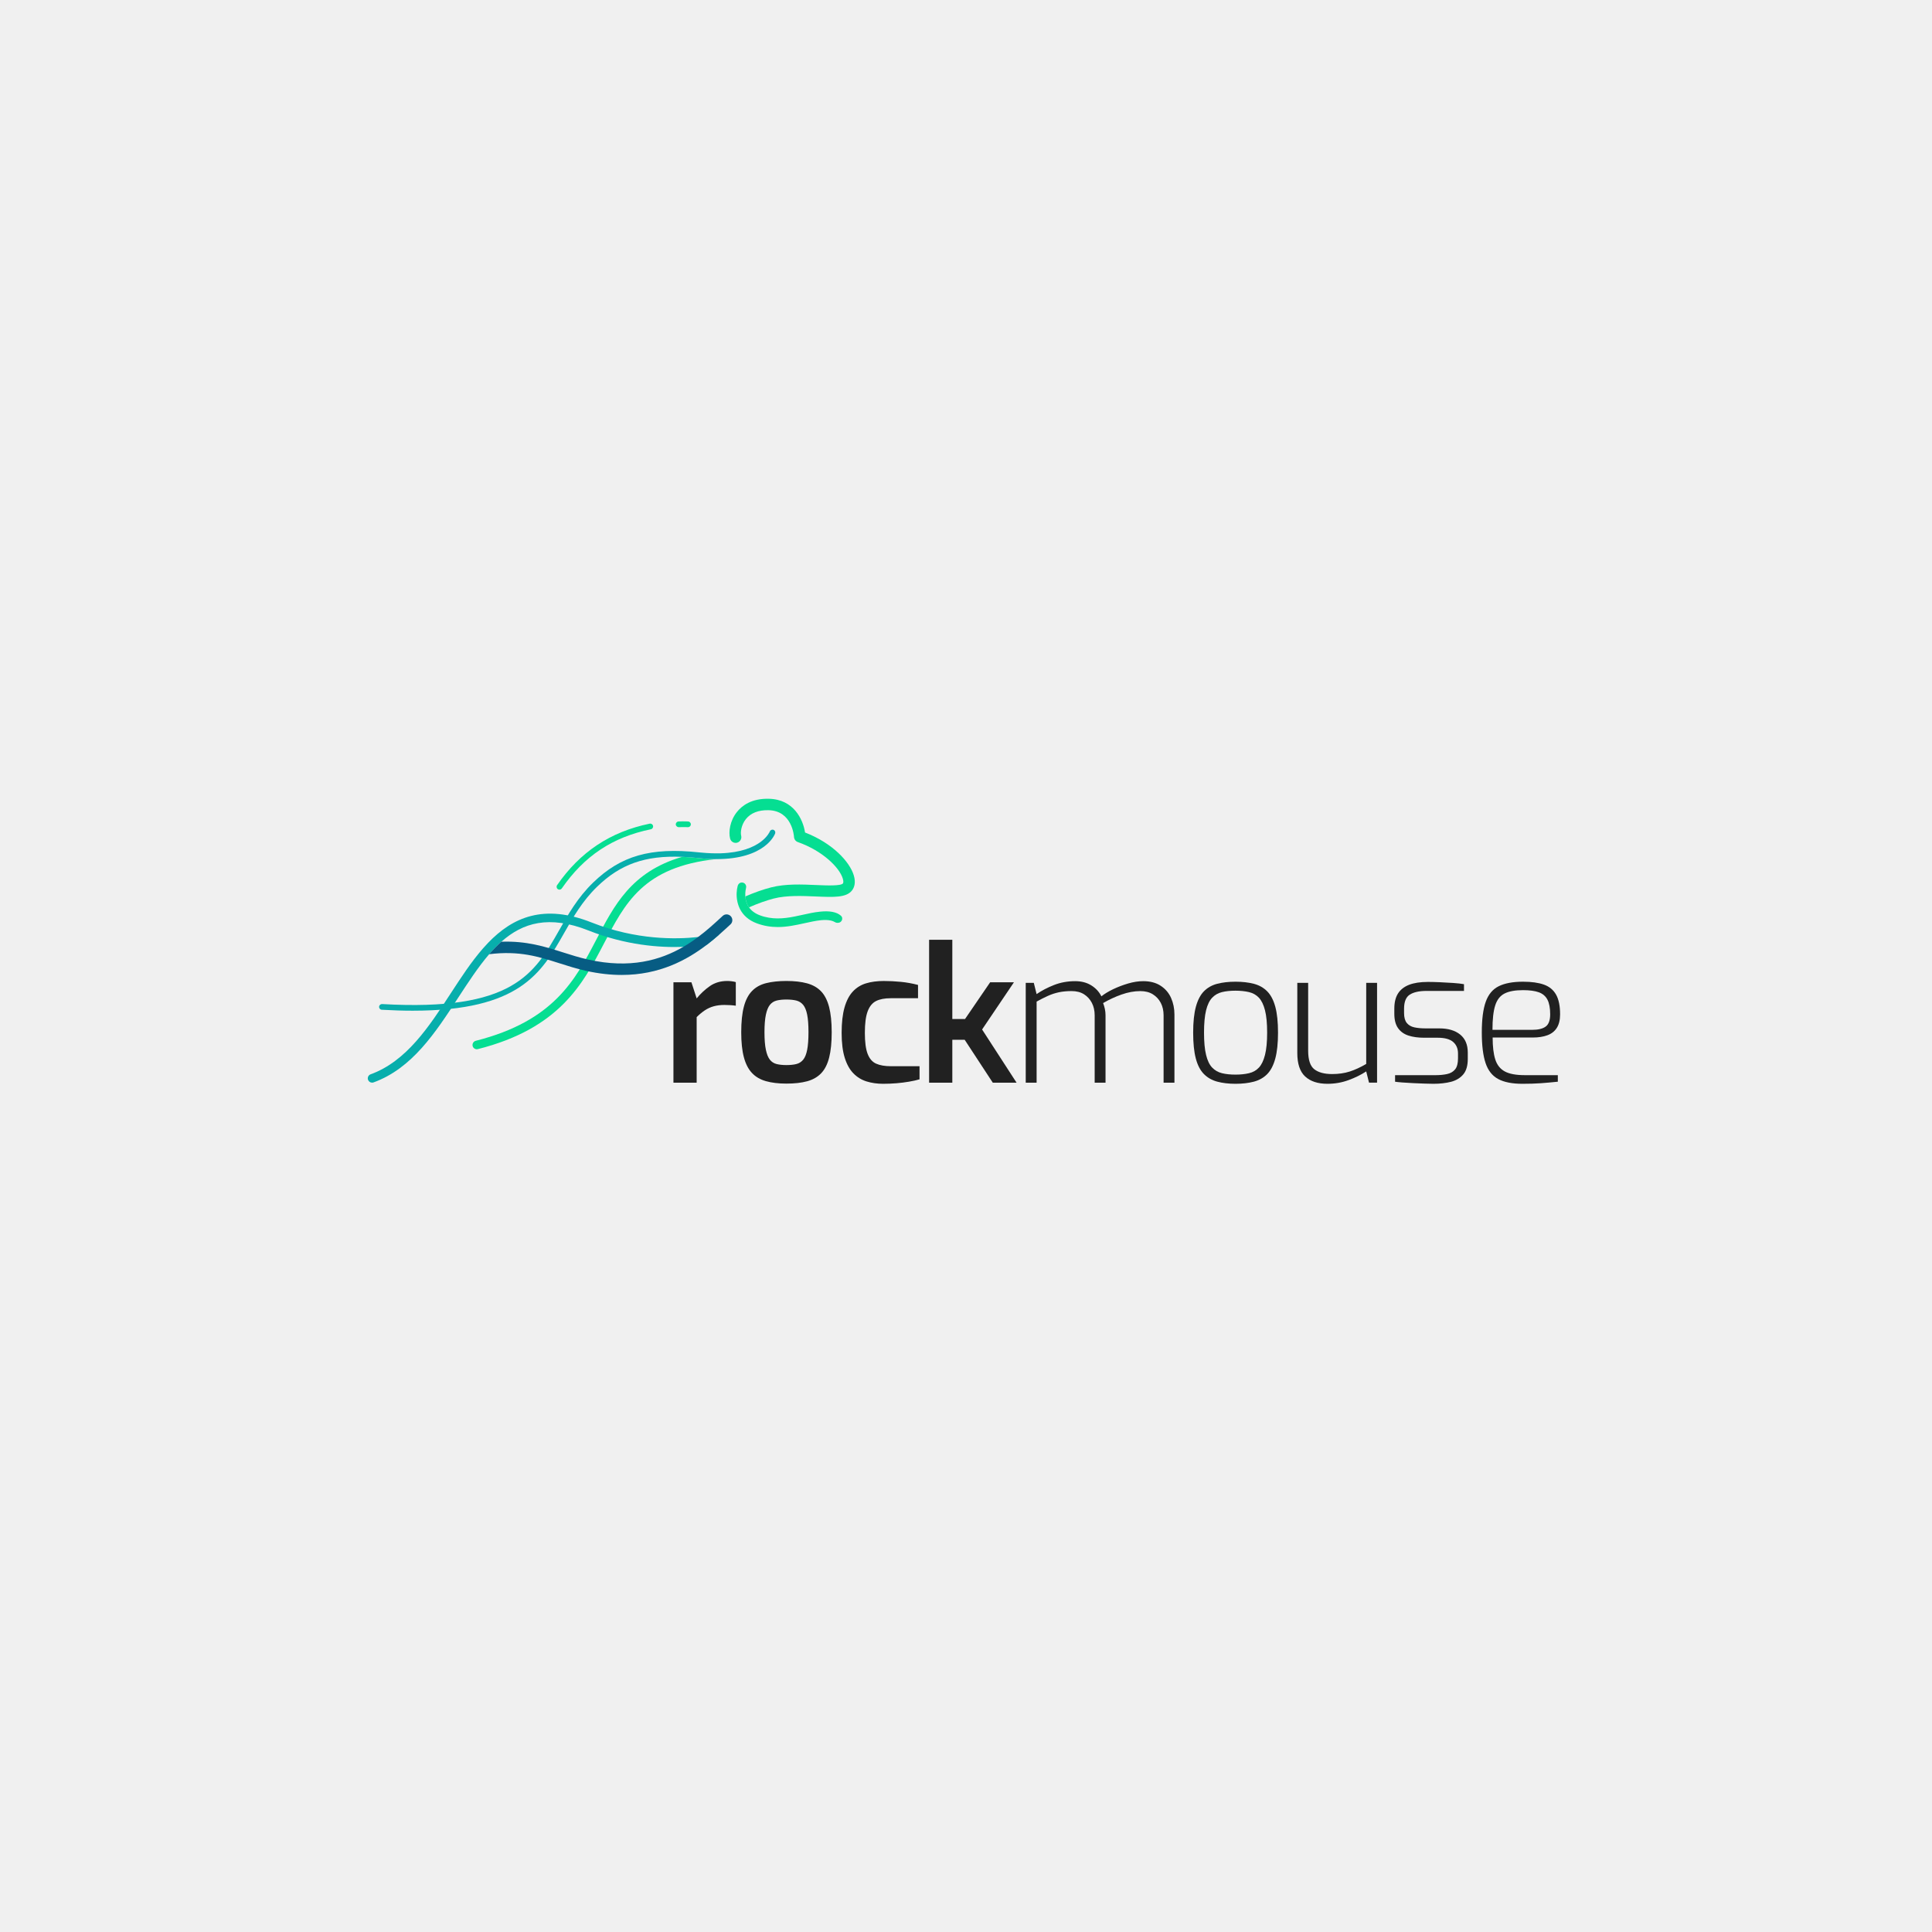
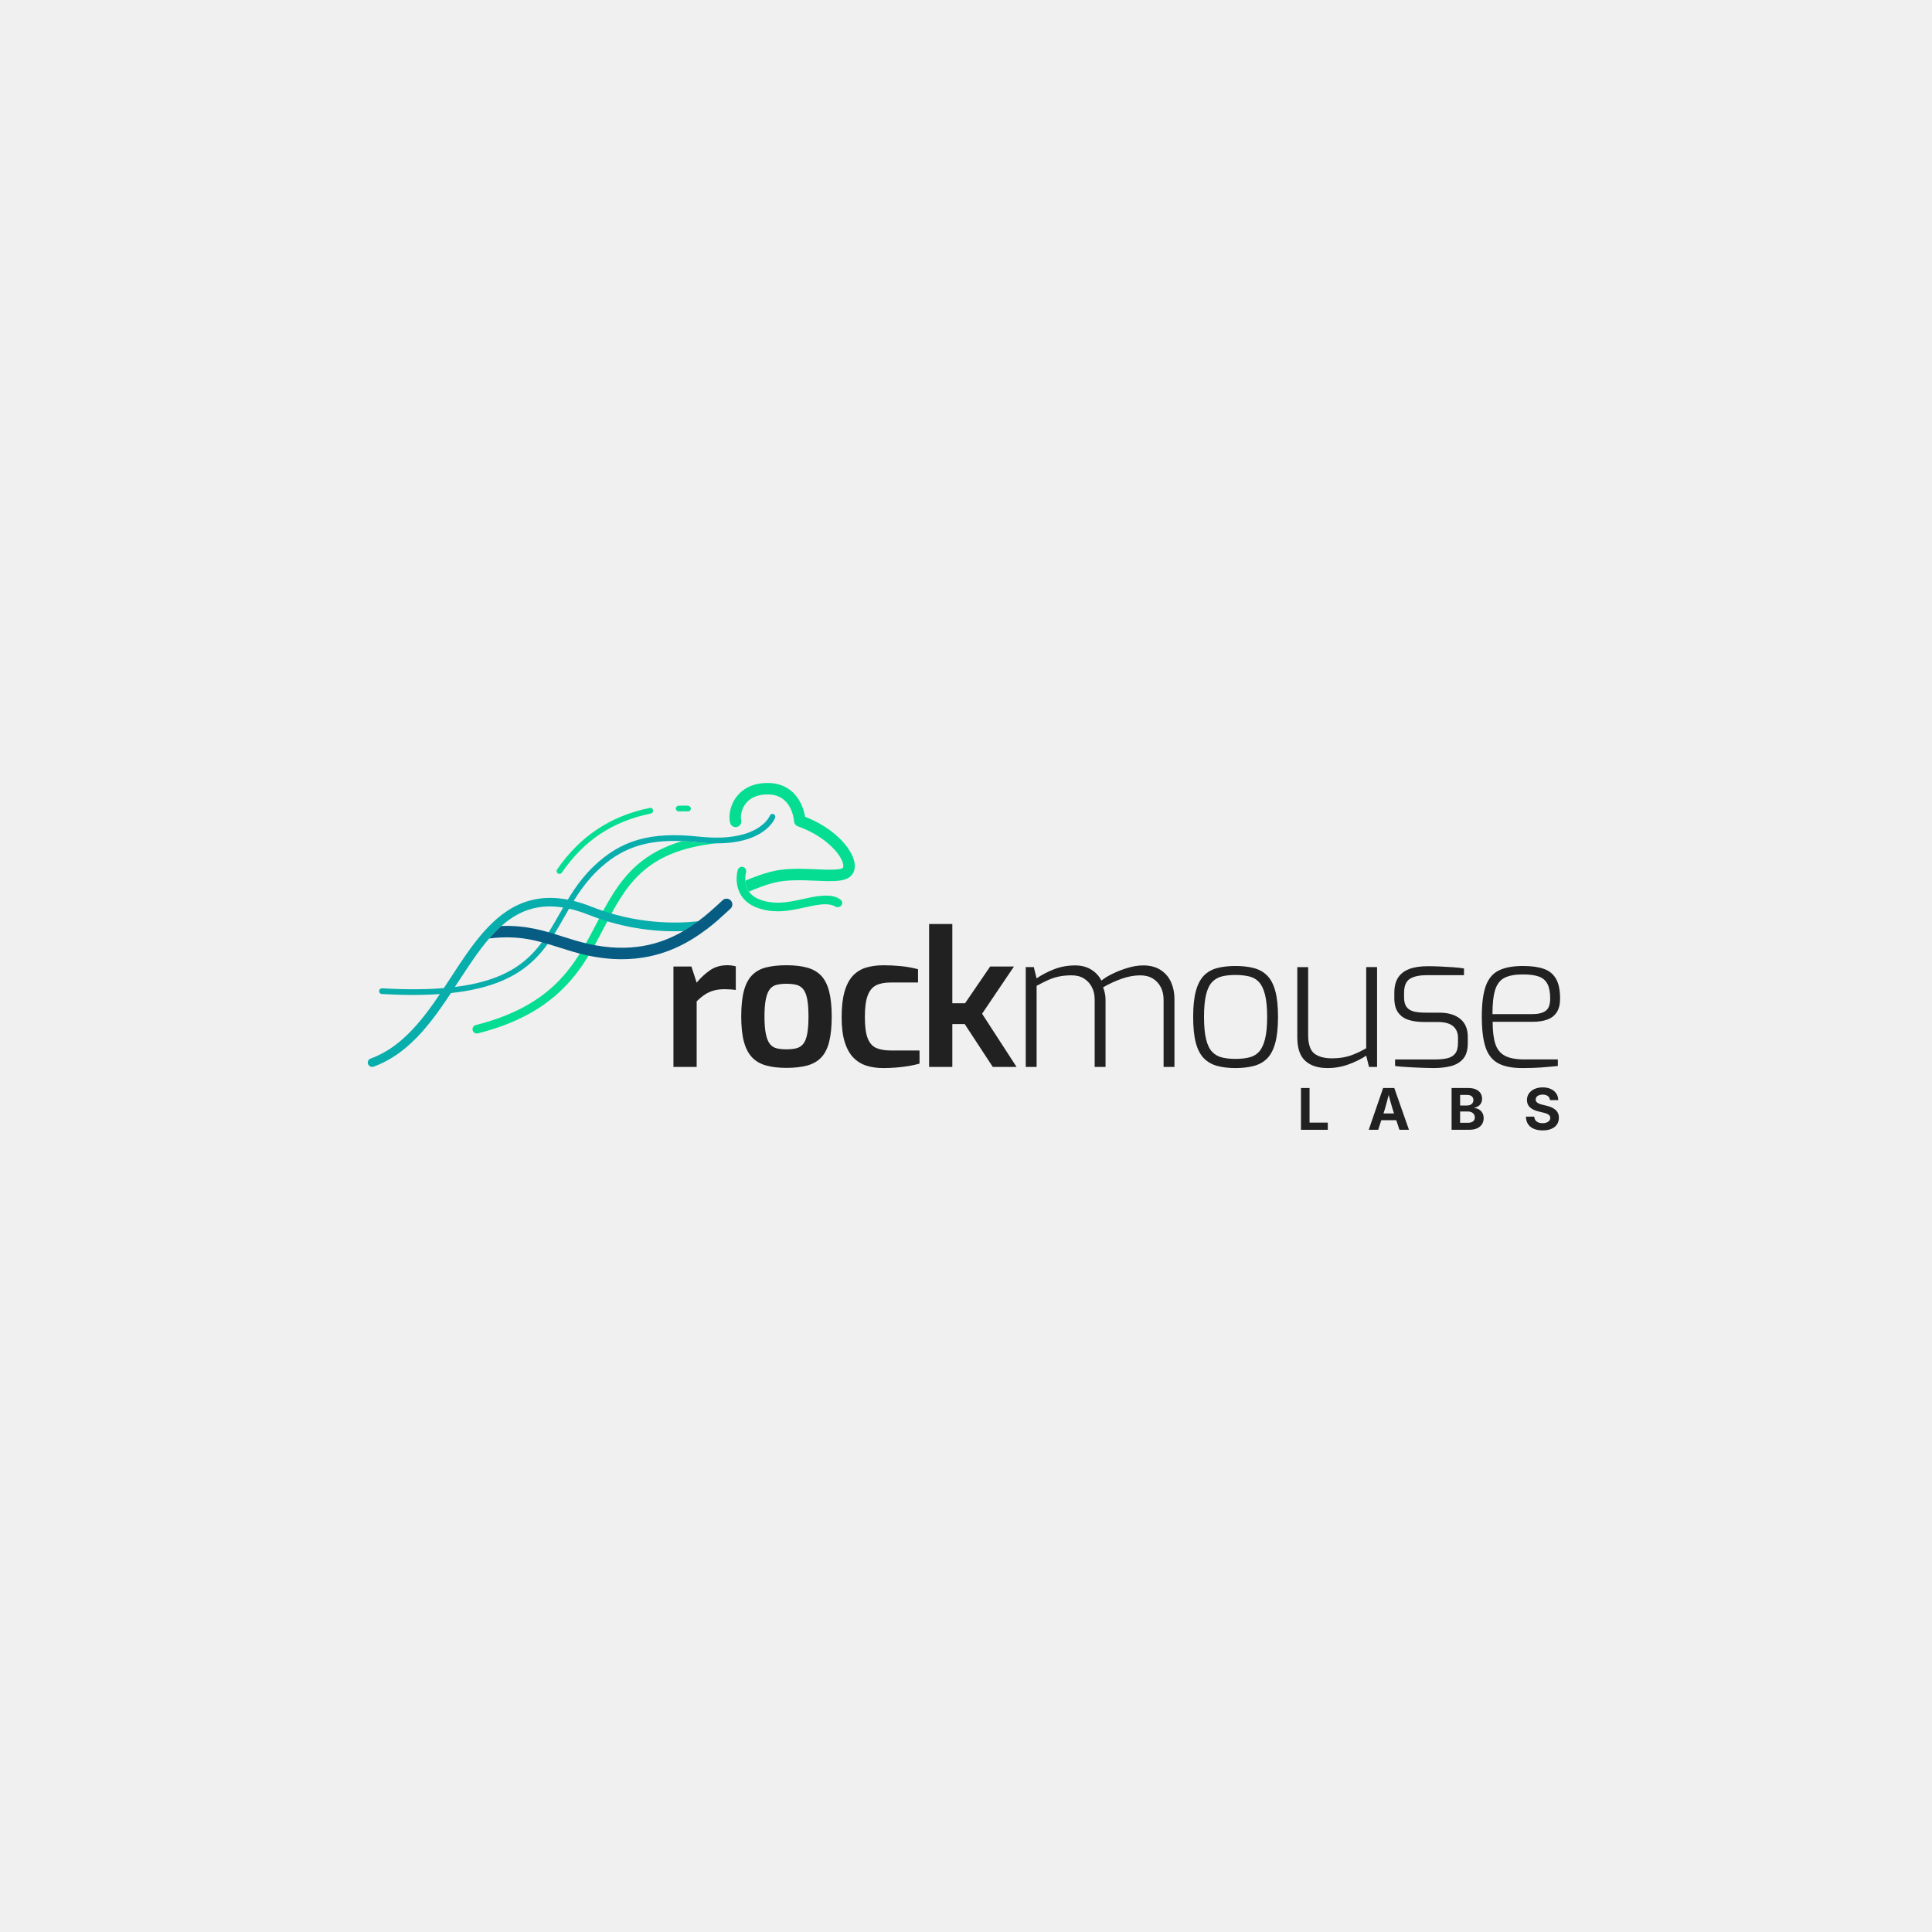
<svg xmlns="http://www.w3.org/2000/svg" version="1.1" id="Layer_1" x="0px" y="0px" viewBox="0 0 1000 1000" style="enable-background:new 0 0 1000 1000;" xml:space="preserve">
  <style type="text/css">
	.st0{fill:#212121;}
	.st1{fill:#05DE92;}
	.st2{fill:#07AEAC;}
	.st3{fill:#075C83;}
	.st4{fill:#FFFFFF;}
</style>
  <g>
    <g>
      <g>
        <g>
-           <path class="st1" d="M433.85,477.64l-0.43,0.02c-0.45,0.01-0.87-0.12-1.24-0.36c-0.87-0.53-3.01-1.44-7.24-1.01      c-2.77,0.29-5.58,0.91-8.56,1.57c-4.42,0.97-8.94,1.97-13.77,1.97c-1.79,0-3.62-0.13-5.5-0.46c-1.8-0.31-3.61-0.8-5.38-1.45      c-4.43-1.64-7.11-4.34-8.66-7.29c-0.68-1.32-1.14-2.7-1.42-4.05c-0.64-3.02-0.38-5.95,0.17-8.01c0.27-1.04,1.15-1.84,2.23-1.79      c1.51,0.04,2.47,1.47,2.1,2.81c-0.04,0.17-0.53,2.04-0.37,4.41c0.13,1.77,0.62,3.81,1.91,5.65c1.15,1.63,2.92,3.09,5.6,4.1      c1.49,0.57,3.04,0.98,4.58,1.23c6.11,1.06,11.92-0.22,17.55-1.47c2.98-0.66,6.05-1.35,9.09-1.64c4.94-0.52,8.55,0.17,10.7,2.06      c0.03,0.01,0.04,0.03,0.06,0.04C436.67,475.22,435.73,477.56,433.85,477.64z" />
+           <path class="st1" d="M433.85,469.5l-0.43,0.02c-0.45,0.01-0.87-0.12-1.24-0.36c-0.87-0.53-3.01-1.44-7.24-1.01      c-2.77,0.29-5.58,0.91-8.56,1.57c-4.42,0.97-8.94,1.97-13.77,1.97c-1.79,0-3.62-0.13-5.5-0.46c-1.8-0.31-3.61-0.8-5.38-1.45      c-4.43-1.64-7.11-4.34-8.66-7.29c-0.68-1.32-1.14-2.7-1.42-4.05c-0.64-3.02-0.38-5.95,0.17-8.01c0.27-1.04,1.15-1.84,2.23-1.79      c1.51,0.04,2.47,1.47,2.1,2.81c-0.04,0.17-0.53,2.04-0.37,4.41c0.13,1.77,0.62,3.81,1.91,5.65c1.15,1.63,2.92,3.09,5.6,4.1      c1.49,0.57,3.04,0.98,4.58,1.23c6.11,1.06,11.92-0.22,17.55-1.47c2.98-0.66,6.05-1.35,9.09-1.64c4.94-0.52,8.55,0.17,10.7,2.06      c0.03,0.01,0.04,0.03,0.06,0.04C436.67,467.08,435.73,469.42,433.85,469.5z" />
        </g>
      </g>
      <g>
        <g>
-           <path class="st1" d="M370.78,444.66c-37.91,3.96-47.37,22.99-58.31,43.95c-10.69,20.5-22.81,43.71-65.13,54.41      c-0.18,0.04-0.37,0.07-0.55,0.07c-0.99,0-1.9-0.67-2.15-1.67c-0.3-1.2,0.42-2.4,1.62-2.71c40.37-10.21,51.51-31.53,62.27-52.14      c9.29-17.8,18.14-35.39,44.58-43.07c2.67,0.1,5.47,0.33,8.4,0.64C364.89,444.5,367.97,444.66,370.78,444.66z" />
+           <path class="st1" d="M370.78,436.52c-37.91,3.96-47.37,22.99-58.31,43.95c-10.69,20.5-22.81,43.71-65.13,54.41      c-0.18,0.04-0.37,0.07-0.55,0.07c-0.99,0-1.9-0.67-2.15-1.67c-0.3-1.2,0.42-2.4,1.62-2.71c40.37-10.21,51.51-31.53,62.27-52.14      c9.29-17.8,18.14-35.39,44.58-43.07c2.67,0.1,5.47,0.33,8.4,0.64C364.89,436.35,367.97,436.52,370.78,436.52z" />
        </g>
      </g>
      <g>
        <g>
-           <path class="st2" d="M401.21,431.4c-0.22,0.59-5.13,13.31-30.43,13.27c-2.82,0-5.9-0.16-9.26-0.53      c-2.93-0.31-5.74-0.53-8.4-0.64c-19.27-0.8-32.06,3.82-44.06,15.46c-7.66,7.43-12.42,15.81-17.03,23.92      c-11.72,20.65-22.87,40.26-78.39,40.26c-4.97,0-10.3-0.16-16.02-0.49c-0.82-0.04-1.44-0.74-1.39-1.56      c0.04-0.82,0.76-1.44,1.57-1.39c67.71,3.88,78.81-15.67,91.66-38.28c4.71-8.29,9.57-16.87,17.53-24.59      c14.39-13.93,29.76-18.32,54.86-15.64c0.33,0.03,0.64,0.07,0.95,0.09c3.81,0.37,7.22,0.47,10.26,0.39      c21.11-0.7,25.33-11.15,25.39-11.28c0.28-0.76,1.13-1.16,1.9-0.87C401.09,429.78,401.48,430.62,401.21,431.4z" />
+           <path class="st2" d="M401.21,423.25c-0.22,0.59-5.13,13.31-30.43,13.27c-2.82,0-5.9-0.16-9.26-0.53      c-2.93-0.31-5.74-0.53-8.4-0.64c-19.27-0.8-32.06,3.82-44.06,15.46c-7.66,7.43-12.42,15.81-17.03,23.92      c-11.72,20.65-22.87,40.26-78.39,40.26c-4.97,0-10.3-0.16-16.02-0.49c-0.82-0.04-1.44-0.74-1.39-1.56      c0.04-0.82,0.76-1.44,1.57-1.39c67.71,3.88,78.81-15.67,91.66-38.28c4.71-8.29,9.57-16.87,17.53-24.59      c14.39-13.93,29.76-18.32,54.86-15.64c0.33,0.03,0.64,0.07,0.95,0.09c3.81,0.37,7.22,0.47,10.26,0.39      c21.11-0.7,25.33-11.15,25.39-11.28c0.28-0.76,1.13-1.16,1.9-0.87C401.09,421.63,401.48,422.48,401.21,423.25z" />
        </g>
      </g>
      <g>
        <g>
-           <path class="st1" d="M289.57,460.48c-0.29,0-0.58-0.09-0.84-0.26c-0.67-0.47-0.84-1.39-0.38-2.06      c11.91-17.23,27.58-27.64,47.92-31.83c0.81-0.17,1.59,0.35,1.75,1.15c0.17,0.8-0.35,1.59-1.15,1.75      c-19.83,4.08-34.47,13.81-46.08,30.61C290.5,460.25,290.04,460.48,289.57,460.48z" />
+           <path class="st1" d="M289.57,452.33c-0.29,0-0.58-0.09-0.84-0.26c-0.67-0.47-0.84-1.39-0.38-2.06      c11.91-17.23,27.58-27.64,47.92-31.83c0.81-0.17,1.59,0.35,1.75,1.15c0.17,0.8-0.35,1.59-1.15,1.75      c-19.83,4.08-34.47,13.81-46.08,30.61C290.5,452.11,290.04,452.33,289.57,452.33z" />
        </g>
      </g>
      <g>
        <g>
-           <path class="st1" d="M356.1,428.15c-0.04,0-0.07,0-0.11,0c-0.02,0-1.79-0.13-4.65,0c-0.74,0.01-1.51-0.6-1.55-1.41      c-0.04-0.82,0.6-1.51,1.42-1.55c3.05-0.14,4.92,0,5,0.01c0.81,0.06,1.43,0.77,1.37,1.59      C357.52,427.55,356.87,428.15,356.1,428.15z" />
+           <path class="st1" d="M356.1,420c-0.04,0-0.07,0-0.11,0c-0.02,0-1.79-0.13-4.65,0c-0.74,0.01-1.51-0.6-1.55-1.41      c-0.04-0.82,0.6-1.51,1.42-1.55c3.05-0.14,4.92,0,5,0.01c0.81,0.06,1.43,0.77,1.37,1.59C357.52,419.41,356.87,420,356.1,420z" />
        </g>
      </g>
      <g>
        <g>
-           <path class="st2" d="M372.19,483.82c-1.91,1.67-3.97,3.39-6.2,5.11c-3.02,0.47-7.2,0.96-12.27,1.16      c-12.29,0.47-29.82-0.83-49.07-8.45c-20.45-8.11-34.05-4.08-45.15,5.8c-2.19,1.94-4.28,4.11-6.31,6.46      c-5.6,6.51-10.73,14.38-16.1,22.6c-11.68,17.95-23.77,36.51-43.74,43.75c-0.25,0.09-0.5,0.13-0.76,0.13      c-0.9,0-1.76-0.56-2.09-1.47c-0.42-1.16,0.18-2.43,1.33-2.85c18.57-6.74,30.24-24.66,41.53-42      c5.25-8.05,10.54-16.19,16.56-23.08c0.9-1.04,1.81-2.03,2.74-2.99c12.67-13.16,28.71-20.37,53.62-10.49      c22.96,9.09,43.72,8.76,55.06,7.5c5.63-0.61,8.94-1.45,9.04-1.48C371.04,483.35,371.69,483.48,372.19,483.82z" />
+           <path class="st2" d="M372.19,475.67c-1.91,1.67-3.97,3.39-6.2,5.11c-3.02,0.47-7.2,0.96-12.27,1.16      c-12.29,0.47-29.82-0.83-49.07-8.45c-20.45-8.11-34.05-4.08-45.15,5.8c-2.19,1.94-4.28,4.11-6.31,6.46      c-5.6,6.51-10.73,14.38-16.1,22.6c-11.68,17.95-23.77,36.51-43.74,43.75c-0.25,0.09-0.5,0.13-0.76,0.13      c-0.9,0-1.76-0.56-2.09-1.47c-0.42-1.16,0.18-2.43,1.33-2.85c18.57-6.74,30.24-24.66,41.53-42      c5.25-8.05,10.54-16.19,16.56-23.08c0.9-1.04,1.81-2.03,2.74-2.99c12.67-13.16,28.71-20.37,53.62-10.49      c22.96,9.09,43.72,8.76,55.06,7.5c5.63-0.61,8.94-1.45,9.04-1.48C371.04,475.2,371.69,475.33,372.19,475.67z" />
        </g>
      </g>
      <g>
        <g>
-           <path class="st1" d="M441.05,460.82c-2.91,3.88-9.56,3.59-18.78,3.19c-7.08-0.3-15.12-0.64-21.7,1.05      c-3.96,1.02-8.29,2.56-12.89,4.59c-1.29-1.84-1.78-3.88-1.91-5.65c4.73-2.05,9.2-3.62,13.32-4.68      c7.44-1.93,15.93-1.56,23.43-1.23c5.08,0.22,12.75,0.55,13.78-0.83c0.24-0.31,0.34-1.14-0.07-2.5      c-1.76-5.82-10.52-14.42-23.26-18.9c-1.14-0.4-1.91-1.44-1.99-2.64c-0.03-0.55-0.96-13.55-13.13-13.86      c-5.28-0.13-9.25,1.42-11.8,4.62c-2.4,3.02-2.86,6.83-2.42,8.58c0.41,1.59-0.55,3.2-2.13,3.62c-1.59,0.4-3.2-0.56-3.6-2.15      c-0.87-3.39-0.13-9.16,3.53-13.74c2.58-3.26,7.54-7.08,16.57-6.85c12.82,0.31,17.64,10.64,18.69,17.46      c14.38,5.56,23.12,15.24,25.21,22.13C443.1,456.93,442.11,459.42,441.05,460.82z" />
+           <path class="st1" d="M441.05,452.67c-2.91,3.88-9.56,3.59-18.78,3.19c-7.08-0.3-15.12-0.64-21.7,1.05      c-3.96,1.02-8.29,2.56-12.89,4.59c-1.29-1.84-1.78-3.88-1.91-5.65c4.73-2.05,9.2-3.62,13.32-4.68      c7.44-1.93,15.93-1.56,23.43-1.23c5.08,0.22,12.75,0.55,13.78-0.83c0.24-0.31,0.34-1.14-0.07-2.5      c-1.76-5.82-10.52-14.42-23.26-18.9c-1.14-0.4-1.91-1.44-1.99-2.64c-0.03-0.55-0.96-13.55-13.13-13.86      c-5.28-0.13-9.25,1.42-11.8,4.62c-2.4,3.02-2.86,6.83-2.42,8.58c0.41,1.59-0.55,3.2-2.13,3.62c-1.59,0.4-3.2-0.56-3.6-2.15      c-0.87-3.39-0.13-9.16,3.53-13.74c2.58-3.26,7.54-7.08,16.57-6.85c12.82,0.31,17.64,10.64,18.69,17.46      c14.38,5.56,23.12,15.24,25.21,22.13C443.1,448.79,442.11,451.28,441.05,452.67z" />
        </g>
      </g>
      <g>
        <g>
-           <path class="st3" d="M378.11,478.45l-0.58,0.53c-1.63,1.51-3.41,3.14-5.34,4.83c-1.91,1.67-3.97,3.39-6.2,5.11      c-10.48,8.03-24.65,15.71-44.18,15.71c-5.71,0-11.84-0.65-18.5-2.13c-4.97-1.11-9.47-2.55-13.83-3.94      c-10.64-3.38-20.69-6.6-36.24-4.67h-0.06c2.03-2.36,4.12-4.52,6.31-6.46c13.09-0.47,22.56,2.55,31.78,5.48      c4.24,1.35,8.61,2.74,13.32,3.79c21.52,4.8,37.2,0.33,49.12-6.63c2.74-1.59,5.28-3.31,7.63-5.08      c4.65-3.47,8.64-7.14,12.14-10.38l0.59-0.55c1.22-1.11,3.08-1.02,4.19,0.18S379.32,477.34,378.11,478.45z" />
+           <path class="st3" d="M378.11,470.31l-0.58,0.53c-1.63,1.51-3.41,3.14-5.34,4.83c-1.91,1.67-3.97,3.39-6.2,5.11      c-10.48,8.03-24.65,15.71-44.18,15.71c-5.71,0-11.84-0.65-18.5-2.13c-4.97-1.11-9.47-2.55-13.83-3.94      c-10.64-3.38-20.69-6.6-36.24-4.67h-0.06c2.03-2.36,4.12-4.52,6.31-6.46c13.09-0.47,22.56,2.55,31.78,5.48      c4.24,1.35,8.61,2.74,13.32,3.79c21.52,4.8,37.2,0.33,49.12-6.63c2.74-1.59,5.28-3.31,7.63-5.08      c4.65-3.47,8.64-7.14,12.14-10.38l0.59-0.55c1.22-1.11,3.08-1.02,4.19,0.18S379.32,469.2,378.11,470.31z" />
        </g>
      </g>
    </g>
    <g>
-       <path class="st0" d="M348.57,560.39v-51.96h9.31l2.71,8.34c2.07-2.52,4.36-4.65,6.88-6.4s5.53-2.62,9.02-2.62    c0.71,0,1.45,0.05,2.23,0.15c0.78,0.1,1.49,0.24,2.13,0.44v12.21c-0.91-0.13-1.88-0.23-2.91-0.29c-1.03-0.06-2.04-0.1-3-0.1    c-2,0-3.83,0.23-5.48,0.68c-1.65,0.45-3.18,1.15-4.6,2.08c-1.42,0.94-2.84,2.12-4.27,3.54v33.93H348.57z" />
-       <path class="st0" d="M407.03,560.87c-4.07,0-7.6-0.42-10.57-1.26c-2.97-0.84-5.4-2.26-7.27-4.27c-1.88-2-3.26-4.72-4.17-8.14    c-0.91-3.42-1.36-7.72-1.36-12.89c0-5.36,0.45-9.77,1.36-13.23c0.9-3.46,2.31-6.17,4.22-8.14c1.91-1.97,4.35-3.33,7.32-4.07    c2.97-0.74,6.46-1.12,10.47-1.12c4.14,0,7.69,0.4,10.66,1.21c2.97,0.81,5.4,2.18,7.27,4.12c1.87,1.94,3.26,4.64,4.17,8.09    c0.9,3.46,1.36,7.84,1.36,13.14c0,5.23-0.44,9.58-1.31,13.04c-0.87,3.46-2.25,6.17-4.12,8.14c-1.88,1.97-4.3,3.36-7.27,4.17    C414.81,560.47,411.23,560.87,407.03,560.87z M407.03,551.28c2,0,3.72-0.18,5.14-0.53c1.42-0.35,2.6-1.1,3.54-2.23    c0.94-1.13,1.63-2.84,2.08-5.14c0.45-2.29,0.68-5.35,0.68-9.16c0-3.75-0.23-6.75-0.68-9.02c-0.45-2.26-1.15-3.96-2.08-5.09    c-0.94-1.13-2.12-1.87-3.54-2.23c-1.42-0.35-3.14-0.53-5.14-0.53c-1.94,0-3.62,0.18-5.04,0.53c-1.42,0.36-2.59,1.1-3.49,2.23    c-0.91,1.13-1.6,2.83-2.08,5.09c-0.48,2.26-0.73,5.27-0.73,9.02c0,3.81,0.24,6.87,0.73,9.16c0.48,2.29,1.18,4.01,2.08,5.14    c0.9,1.13,2.07,1.88,3.49,2.23C403.41,551.1,405.09,551.28,407.03,551.28z" />
-       <path class="st0" d="M457.15,560.97c-3.1,0-5.96-0.4-8.58-1.21c-2.62-0.81-4.9-2.2-6.83-4.17c-1.94-1.97-3.44-4.67-4.51-8.09    c-1.07-3.42-1.6-7.72-1.6-12.89c0-5.3,0.5-9.69,1.5-13.18c1-3.49,2.44-6.24,4.31-8.24c1.87-2,4.15-3.41,6.83-4.22    c2.68-0.81,5.73-1.21,9.16-1.21c2.91,0,5.85,0.15,8.82,0.44c2.97,0.29,5.95,0.82,8.92,1.6v6.88h-14.15c-3.1,0-5.62,0.48-7.56,1.45    s-3.39,2.75-4.36,5.33c-0.97,2.59-1.45,6.3-1.45,11.15c0,4.78,0.48,8.42,1.45,10.91c0.97,2.49,2.44,4.17,4.41,5.04    c1.97,0.87,4.51,1.31,7.61,1.31h14.83v6.79c-1.55,0.45-3.36,0.86-5.43,1.21c-2.07,0.36-4.25,0.63-6.54,0.82    C461.69,560.87,459.41,560.97,457.15,560.97z" />
-       <path class="st0" d="M480.9,560.39v-73.97h12.02v41.01h6.59l12.99-19h12.31l-16.48,24.43l17.84,27.53h-12.31l-14.54-22.2h-6.4    v22.2H480.9z" />
-       <path class="st0" d="M530.92,560.39v-51.67h4.17l1.45,5.82c2.65-1.81,5.65-3.38,9.02-4.7c3.36-1.32,7.01-1.99,10.95-1.99    c3.23,0,6.01,0.73,8.34,2.18s4.07,3.34,5.23,5.67c1.61-1.29,3.64-2.52,6.06-3.68c2.42-1.16,5.01-2.15,7.76-2.96    c2.75-0.81,5.35-1.21,7.8-1.21c3.62,0,6.64,0.79,9.06,2.38c2.42,1.58,4.22,3.68,5.38,6.3c1.16,2.62,1.75,5.48,1.75,8.58v35.29    h-5.62v-34.9c0-2.39-0.48-4.52-1.45-6.4c-0.97-1.87-2.34-3.36-4.12-4.46c-1.78-1.1-3.93-1.65-6.45-1.65    c-3.17,0-6.43,0.6-9.79,1.79c-3.36,1.2-6.53,2.67-9.5,4.41c0.39,0.97,0.69,1.99,0.92,3.05c0.23,1.07,0.34,2.15,0.34,3.25v34.9    h-5.62v-34.9c0-2.39-0.48-4.52-1.45-6.4c-0.97-1.87-2.33-3.36-4.07-4.46c-1.75-1.1-3.88-1.65-6.4-1.65    c-2.46,0-4.67,0.21-6.64,0.63c-1.97,0.42-3.88,1.05-5.72,1.89c-1.84,0.84-3.77,1.81-5.77,2.91v41.98H530.92z" />
-       <path class="st0" d="M639.49,560.97c-3.56,0-6.71-0.37-9.45-1.11c-2.75-0.74-5.06-2.07-6.93-3.97c-1.88-1.91-3.26-4.59-4.17-8.05    c-0.91-3.46-1.36-7.9-1.36-13.33c0-5.49,0.47-9.97,1.41-13.43c0.94-3.46,2.33-6.12,4.17-8c1.84-1.87,4.14-3.17,6.88-3.88    c2.75-0.71,5.9-1.07,9.45-1.07c3.55,0,6.7,0.36,9.45,1.07c2.75,0.71,5.06,2,6.93,3.88c1.87,1.88,3.28,4.54,4.22,8    c0.94,3.46,1.41,7.93,1.41,13.43c0,5.43-0.47,9.89-1.41,13.38c-0.94,3.49-2.33,6.17-4.17,8.05c-1.84,1.88-4.15,3.18-6.93,3.93    C646.21,560.6,643.05,560.97,639.49,560.97z M639.49,556.22c2.58,0,4.91-0.24,6.98-0.73c2.07-0.48,3.78-1.45,5.14-2.91    c1.36-1.45,2.41-3.64,3.15-6.54c0.74-2.91,1.11-6.75,1.11-11.54c0-4.85-0.37-8.71-1.11-11.58c-0.74-2.88-1.79-5.04-3.15-6.5    c-1.36-1.45-3.07-2.42-5.14-2.91c-2.07-0.48-4.4-0.73-6.98-0.73c-2.65,0-4.98,0.24-6.98,0.73c-2,0.48-3.7,1.45-5.09,2.91    c-1.39,1.45-2.44,3.62-3.15,6.5c-0.71,2.88-1.07,6.74-1.07,11.58c0,4.78,0.35,8.63,1.07,11.54c0.71,2.91,1.76,5.09,3.15,6.54    c1.39,1.45,3.09,2.42,5.09,2.91C634.51,555.98,636.84,556.22,639.49,556.22z" />
-       <path class="st0" d="M687.09,560.97c-4.98,0-8.82-1.26-11.54-3.78s-4.07-6.56-4.07-12.12v-36.35h5.62v35.09    c0,4.78,1.07,8,3.2,9.65c2.13,1.65,5.2,2.47,9.21,2.47c3.36,0,6.4-0.44,9.11-1.31c2.71-0.87,5.56-2.18,8.53-3.93v-41.98h5.62    v51.67h-4.17l-1.45-5.82c-2.65,1.74-5.7,3.25-9.16,4.51C694.54,560.34,690.9,560.97,687.09,560.97z" />
-       <path class="st0" d="M741.96,560.97c-1.16,0-2.68-0.03-4.56-0.1c-1.88-0.07-3.85-0.15-5.91-0.24c-2.07-0.1-3.94-0.21-5.62-0.34    c-1.68-0.13-2.94-0.26-3.78-0.39v-3.39h20.65c2.39,0,4.47-0.19,6.25-0.58c1.78-0.39,3.17-1.19,4.17-2.42c1-1.23,1.5-3.13,1.5-5.72    v-2.52c0-2.52-0.84-4.51-2.52-5.96c-1.68-1.45-4.33-2.18-7.95-2.18h-6.98c-3.17,0-5.9-0.37-8.19-1.12    c-2.29-0.74-4.09-2.02-5.38-3.83c-1.29-1.81-1.94-4.3-1.94-7.46v-2.62c0-3.23,0.63-5.85,1.89-7.85c1.26-2,3.17-3.5,5.72-4.51    c2.55-1,5.83-1.5,9.84-1.5c1.68,0,3.68,0.05,6.01,0.15c2.33,0.1,4.65,0.23,6.98,0.39c2.33,0.16,4.2,0.37,5.62,0.63v3.49h-19.39    c-3.75,0-6.63,0.63-8.63,1.89c-2,1.26-3,3.7-3,7.32v2.23c0,2.26,0.47,3.97,1.41,5.14c0.94,1.16,2.25,1.92,3.93,2.28    c1.68,0.36,3.62,0.53,5.82,0.53h7.08c4.59,0,8.19,1.07,10.81,3.2c2.62,2.13,3.93,5.24,3.93,9.31v3.3c0,3.49-0.78,6.16-2.33,8    s-3.65,3.12-6.3,3.83C748.42,560.61,745.38,560.97,741.96,560.97z" />
-       <path class="st0" d="M788.01,560.97c-5.3,0-9.48-0.82-12.55-2.47c-3.07-1.65-5.25-4.41-6.54-8.29c-1.29-3.88-1.94-9.14-1.94-15.8    c0-6.79,0.68-12.08,2.04-15.9c1.36-3.81,3.6-6.5,6.74-8.05c3.13-1.55,7.32-2.33,12.55-2.33c4.39,0,8,0.5,10.81,1.5    c2.81,1,4.91,2.73,6.3,5.19c1.39,2.46,2.08,5.85,2.08,10.18c0,2.91-0.57,5.25-1.7,7.03c-1.13,1.78-2.76,3.05-4.9,3.83    c-2.13,0.78-4.65,1.16-7.56,1.16h-20.75c0,4.72,0.45,8.5,1.36,11.34c0.9,2.84,2.54,4.91,4.9,6.2c2.36,1.29,5.83,1.94,10.42,1.94    h17.06v3.39c-3.1,0.32-6.03,0.58-8.77,0.78C794.81,560.87,791.62,560.97,788.01,560.97z M772.5,533.05h20.46    c3.17,0,5.53-0.56,7.08-1.7c1.55-1.13,2.33-3.25,2.33-6.35c0-3.23-0.47-5.75-1.41-7.56c-0.94-1.81-2.42-3.09-4.46-3.83    c-2.04-0.74-4.77-1.11-8.19-1.11c-4.07,0-7.26,0.58-9.55,1.74c-2.29,1.16-3.91,3.23-4.85,6.2    C772.96,523.42,772.5,527.62,772.5,533.05z" />
+       <path class="st0" d="M348.57,552.24v-51.96h9.31l2.71,8.34c2.07-2.52,4.36-4.65,6.88-6.4s5.53-2.62,9.02-2.62    c0.71,0,1.45,0.05,2.23,0.15c0.78,0.1,1.49,0.24,2.13,0.44v12.21c-0.91-0.13-1.88-0.23-2.91-0.29c-1.03-0.06-2.04-0.1-3-0.1    c-2,0-3.83,0.23-5.48,0.68c-1.65,0.45-3.18,1.15-4.6,2.08c-1.42,0.94-2.84,2.12-4.27,3.54v33.93H348.57z" />
+       <path class="st0" d="M407.03,552.73c-4.07,0-7.6-0.42-10.57-1.26c-2.97-0.84-5.4-2.26-7.27-4.27c-1.88-2-3.26-4.72-4.17-8.14    c-0.91-3.42-1.36-7.72-1.36-12.89c0-5.36,0.45-9.77,1.36-13.23c0.9-3.46,2.31-6.17,4.22-8.14c1.91-1.97,4.35-3.33,7.32-4.07    c2.97-0.74,6.46-1.12,10.47-1.12c4.14,0,7.69,0.4,10.66,1.21c2.97,0.81,5.4,2.18,7.27,4.12c1.87,1.94,3.26,4.64,4.17,8.09    c0.9,3.46,1.36,7.84,1.36,13.14c0,5.23-0.44,9.58-1.31,13.04c-0.87,3.46-2.25,6.17-4.12,8.14c-1.88,1.97-4.3,3.36-7.27,4.17    C414.81,552.32,411.23,552.73,407.03,552.73z M407.03,543.13c2,0,3.72-0.18,5.14-0.53c1.42-0.35,2.6-1.1,3.54-2.23    c0.94-1.13,1.63-2.84,2.08-5.14c0.45-2.29,0.68-5.35,0.68-9.16c0-3.75-0.23-6.75-0.68-9.02c-0.45-2.26-1.15-3.96-2.08-5.09    c-0.94-1.13-2.12-1.87-3.54-2.23c-1.42-0.35-3.14-0.53-5.14-0.53c-1.94,0-3.62,0.18-5.04,0.53c-1.42,0.36-2.59,1.1-3.49,2.23    c-0.91,1.13-1.6,2.83-2.08,5.09c-0.48,2.26-0.73,5.27-0.73,9.02c0,3.81,0.24,6.87,0.73,9.16c0.48,2.29,1.18,4.01,2.08,5.14    c0.9,1.13,2.07,1.88,3.49,2.23C403.41,542.95,405.09,543.13,407.03,543.13z" />
+       <path class="st0" d="M457.15,552.83c-3.1,0-5.96-0.4-8.58-1.21c-2.62-0.81-4.9-2.2-6.83-4.17c-1.94-1.97-3.44-4.67-4.51-8.09    c-1.07-3.42-1.6-7.72-1.6-12.89c0-5.3,0.5-9.69,1.5-13.18c1-3.49,2.44-6.24,4.31-8.24c1.87-2,4.15-3.41,6.83-4.22    c2.68-0.81,5.73-1.21,9.16-1.21c2.91,0,5.85,0.15,8.82,0.44c2.97,0.29,5.95,0.82,8.92,1.6v6.88h-14.15c-3.1,0-5.62,0.48-7.56,1.45    s-3.39,2.75-4.36,5.33c-0.97,2.59-1.45,6.3-1.45,11.15c0,4.78,0.48,8.42,1.45,10.91c0.97,2.49,2.44,4.17,4.41,5.04    c1.97,0.87,4.51,1.31,7.61,1.31h14.83v6.79c-1.55,0.45-3.36,0.86-5.43,1.21c-2.07,0.36-4.25,0.63-6.54,0.82    C461.69,552.73,459.41,552.83,457.15,552.83z" />
+       <path class="st0" d="M480.9,552.24v-73.97h12.02v41.01h6.59l12.99-19h12.31l-16.48,24.43l17.84,27.53h-12.31l-14.54-22.2h-6.4    v22.2H480.9z" />
+       <path class="st0" d="M530.92,552.24v-51.67h4.17l1.45,5.82c2.65-1.81,5.65-3.38,9.02-4.7c3.36-1.32,7.01-1.99,10.95-1.99    c3.23,0,6.01,0.73,8.34,2.18s4.07,3.34,5.23,5.67c1.61-1.29,3.64-2.52,6.06-3.68c2.42-1.16,5.01-2.15,7.76-2.96    c2.75-0.81,5.35-1.21,7.8-1.21c3.62,0,6.64,0.79,9.06,2.38c2.42,1.58,4.22,3.68,5.38,6.3c1.16,2.62,1.75,5.48,1.75,8.58v35.29    h-5.62v-34.9c0-2.39-0.48-4.52-1.45-6.4c-0.97-1.87-2.34-3.36-4.12-4.46c-1.78-1.1-3.93-1.65-6.45-1.65    c-3.17,0-6.43,0.6-9.79,1.79c-3.36,1.2-6.53,2.67-9.5,4.41c0.39,0.97,0.69,1.99,0.92,3.05c0.23,1.07,0.34,2.15,0.34,3.25v34.9    h-5.62v-34.9c0-2.39-0.48-4.52-1.45-6.4c-0.97-1.87-2.33-3.36-4.07-4.46c-1.75-1.1-3.88-1.65-6.4-1.65    c-2.46,0-4.67,0.21-6.64,0.63c-1.97,0.42-3.88,1.05-5.72,1.89c-1.84,0.84-3.77,1.81-5.77,2.91v41.98H530.92z" />
+       <path class="st0" d="M639.49,552.83c-3.56,0-6.71-0.37-9.45-1.11c-2.75-0.74-5.06-2.07-6.93-3.97c-1.88-1.91-3.26-4.59-4.17-8.05    c-0.91-3.46-1.36-7.9-1.36-13.33c0-5.49,0.47-9.97,1.41-13.43c0.94-3.46,2.33-6.12,4.17-8c1.84-1.87,4.14-3.17,6.88-3.88    c2.75-0.71,5.9-1.07,9.45-1.07c3.55,0,6.7,0.36,9.45,1.07c2.75,0.71,5.06,2,6.93,3.88c1.87,1.88,3.28,4.54,4.22,8    c0.94,3.46,1.41,7.93,1.41,13.43c0,5.43-0.47,9.89-1.41,13.38c-0.94,3.49-2.33,6.17-4.17,8.05c-1.84,1.88-4.15,3.18-6.93,3.93    C646.21,552.45,643.05,552.83,639.49,552.83z M639.49,548.08c2.58,0,4.91-0.24,6.98-0.73c2.07-0.48,3.78-1.45,5.14-2.91    c1.36-1.45,2.41-3.64,3.15-6.54c0.74-2.91,1.11-6.75,1.11-11.54c0-4.85-0.37-8.71-1.11-11.58c-0.74-2.88-1.79-5.04-3.15-6.5    c-1.36-1.45-3.07-2.42-5.14-2.91c-2.07-0.48-4.4-0.73-6.98-0.73c-2.65,0-4.98,0.24-6.98,0.73c-2,0.48-3.7,1.45-5.09,2.91    c-1.39,1.45-2.44,3.62-3.15,6.5c-0.71,2.88-1.07,6.74-1.07,11.58c0,4.78,0.35,8.63,1.07,11.54c0.71,2.91,1.76,5.09,3.15,6.54    c1.39,1.45,3.09,2.42,5.09,2.91C634.51,547.83,636.84,548.08,639.49,548.08z" />
+       <path class="st0" d="M687.09,552.83c-4.98,0-8.82-1.26-11.54-3.78s-4.07-6.56-4.07-12.12v-36.35h5.62v35.09    c0,4.78,1.07,8,3.2,9.65c2.13,1.65,5.2,2.47,9.21,2.47c3.36,0,6.4-0.44,9.11-1.31c2.71-0.87,5.56-2.18,8.53-3.93v-41.98h5.62    v51.67h-4.17l-1.45-5.82c-2.65,1.74-5.7,3.25-9.16,4.51C694.54,552.2,690.9,552.83,687.09,552.83z" />
+       <path class="st0" d="M741.96,552.83c-1.16,0-2.68-0.03-4.56-0.1c-1.88-0.07-3.85-0.15-5.91-0.24c-2.07-0.1-3.94-0.21-5.62-0.34    c-1.68-0.13-2.94-0.26-3.78-0.39v-3.39h20.65c2.39,0,4.47-0.19,6.25-0.58c1.78-0.39,3.17-1.19,4.17-2.42c1-1.23,1.5-3.13,1.5-5.72    v-2.52c0-2.52-0.84-4.51-2.52-5.96c-1.68-1.45-4.33-2.18-7.95-2.18h-6.98c-3.17,0-5.9-0.37-8.19-1.12    c-2.29-0.74-4.09-2.02-5.38-3.83c-1.29-1.81-1.94-4.3-1.94-7.46v-2.62c0-3.23,0.63-5.85,1.89-7.85c1.26-2,3.17-3.5,5.72-4.51    c2.55-1,5.83-1.5,9.84-1.5c1.68,0,3.68,0.05,6.01,0.15c2.33,0.1,4.65,0.23,6.98,0.39c2.33,0.16,4.2,0.37,5.62,0.63v3.49h-19.39    c-3.75,0-6.63,0.63-8.63,1.89c-2,1.26-3,3.7-3,7.32v2.23c0,2.26,0.47,3.97,1.41,5.14c0.94,1.16,2.25,1.92,3.93,2.28    c1.68,0.36,3.62,0.53,5.82,0.53h7.08c4.59,0,8.19,1.07,10.81,3.2c2.62,2.13,3.93,5.24,3.93,9.31v3.3c0,3.49-0.78,6.16-2.33,8    s-3.65,3.12-6.3,3.83C748.42,552.47,745.38,552.83,741.96,552.83z" />
+       <path class="st0" d="M788.01,552.83c-5.3,0-9.48-0.82-12.55-2.47c-3.07-1.65-5.25-4.41-6.54-8.29c-1.29-3.88-1.94-9.14-1.94-15.8    c0-6.79,0.68-12.08,2.04-15.9c1.36-3.81,3.6-6.5,6.74-8.05c3.13-1.55,7.32-2.33,12.55-2.33c4.39,0,8,0.5,10.81,1.5    c2.81,1,4.91,2.73,6.3,5.19c1.39,2.46,2.08,5.85,2.08,10.18c0,2.91-0.57,5.25-1.7,7.03c-1.13,1.78-2.76,3.05-4.9,3.83    c-2.13,0.78-4.65,1.16-7.56,1.16h-20.75c0,4.72,0.45,8.5,1.36,11.34c0.9,2.84,2.54,4.91,4.9,6.2c2.36,1.29,5.83,1.94,10.42,1.94    h17.06v3.39c-3.1,0.32-6.03,0.58-8.77,0.78C794.81,552.73,791.63,552.83,788.01,552.83z M772.5,524.91h20.46    c3.17,0,5.53-0.56,7.08-1.7c1.55-1.13,2.33-3.25,2.33-6.35c0-3.23-0.47-5.75-1.41-7.56c-0.94-1.81-2.42-3.09-4.46-3.83    c-2.04-0.74-4.77-1.11-8.19-1.11c-4.07,0-7.26,0.58-9.55,1.74c-2.29,1.16-3.91,3.23-4.85,6.2    C772.96,515.28,772.5,519.48,772.5,524.91z" />
+     </g>
+     <g>
+       <path class="st0" d="M673.38,584.77v-21.62h4.44v17.91h9.45v3.72H673.38z" />
+       <path class="st0" d="M708.46,584.77l7.44-21.62h5.78l7.59,21.62h-4.93l-3.45-10.45c-0.42-1.35-0.84-2.82-1.27-4.39    c-0.43-1.57-0.89-3.3-1.37-5.19h1.02c-0.47,1.89-0.91,3.62-1.32,5.2c-0.41,1.58-0.81,3.04-1.22,4.38l-3.38,10.45H708.46z     M713.12,579.82v-3.5h11.49v3.5H713.12z" />
+       <path class="st0" d="M751.34,584.77v-21.62h8.61c1.58,0,2.9,0.24,3.96,0.71c1.06,0.47,1.86,1.13,2.4,1.97    c0.54,0.84,0.81,1.8,0.81,2.88c0,0.84-0.17,1.58-0.5,2.22s-0.79,1.16-1.38,1.57s-1.26,0.7-2.01,0.87v0.19    c0.83,0.04,1.61,0.27,2.32,0.7c0.72,0.43,1.29,1.03,1.73,1.79s0.66,1.67,0.66,2.73c0,1.15-0.28,2.18-0.84,3.08    c-0.56,0.9-1.4,1.62-2.5,2.13c-1.11,0.52-2.48,0.78-4.11,0.78H751.34z M755.76,572.2h3.6c0.64,0,1.2-0.11,1.7-0.33    c0.49-0.22,0.88-0.54,1.16-0.97c0.28-0.42,0.42-0.92,0.42-1.49c0-0.8-0.28-1.45-0.84-1.94c-0.56-0.49-1.35-0.74-2.38-0.74h-3.66    V572.2z M755.76,581.15h3.9c1.27,0,2.2-0.25,2.81-0.75c0.6-0.5,0.91-1.17,0.91-2.01c0-0.61-0.15-1.15-0.44-1.61    c-0.29-0.46-0.71-0.83-1.25-1.09c-0.54-0.26-1.19-0.39-1.93-0.39h-4.01V581.15z" />
+       <path class="st0" d="M798.5,585.09c-1.76,0-3.28-0.27-4.57-0.81c-1.29-0.54-2.29-1.34-3-2.4c-0.71-1.06-1.08-2.36-1.11-3.9h4.31    c0.04,0.74,0.25,1.36,0.62,1.86c0.38,0.51,0.89,0.89,1.52,1.15c0.64,0.26,1.37,0.38,2.19,0.38c0.79,0,1.49-0.12,2.08-0.35    c0.6-0.23,1.06-0.56,1.39-0.97c0.33-0.42,0.49-0.89,0.49-1.44c0-0.49-0.14-0.91-0.43-1.25c-0.29-0.34-0.71-0.63-1.26-0.87    c-0.56-0.24-1.25-0.45-2.07-0.64l-2.35-0.58c-1.9-0.45-3.36-1.15-4.4-2.11c-1.04-0.96-1.56-2.23-1.56-3.79    c0-1.31,0.35-2.45,1.05-3.43c0.7-0.98,1.66-1.74,2.89-2.29c1.22-0.55,2.63-0.82,4.22-0.82c1.61,0,3.01,0.28,4.2,0.83    c1.19,0.55,2.13,1.32,2.79,2.31c0.67,0.99,1.02,2.13,1.04,3.44h-4.27c-0.08-0.9-0.45-1.6-1.12-2.1s-1.56-0.75-2.68-0.75    c-0.75,0-1.39,0.11-1.93,0.33s-0.96,0.52-1.24,0.9c-0.29,0.38-0.43,0.82-0.43,1.31c0,0.51,0.15,0.94,0.46,1.28    c0.3,0.34,0.73,0.63,1.26,0.86c0.54,0.23,1.14,0.42,1.81,0.57l1.97,0.48c0.96,0.21,1.84,0.5,2.63,0.85    c0.8,0.35,1.49,0.78,2.07,1.28s1.03,1.1,1.34,1.79c0.31,0.69,0.46,1.47,0.46,2.35c0,1.33-0.33,2.48-1,3.46s-1.63,1.74-2.87,2.27    C801.77,584.82,800.26,585.09,798.5,585.09z" />
    </g>
  </g>
</svg>
